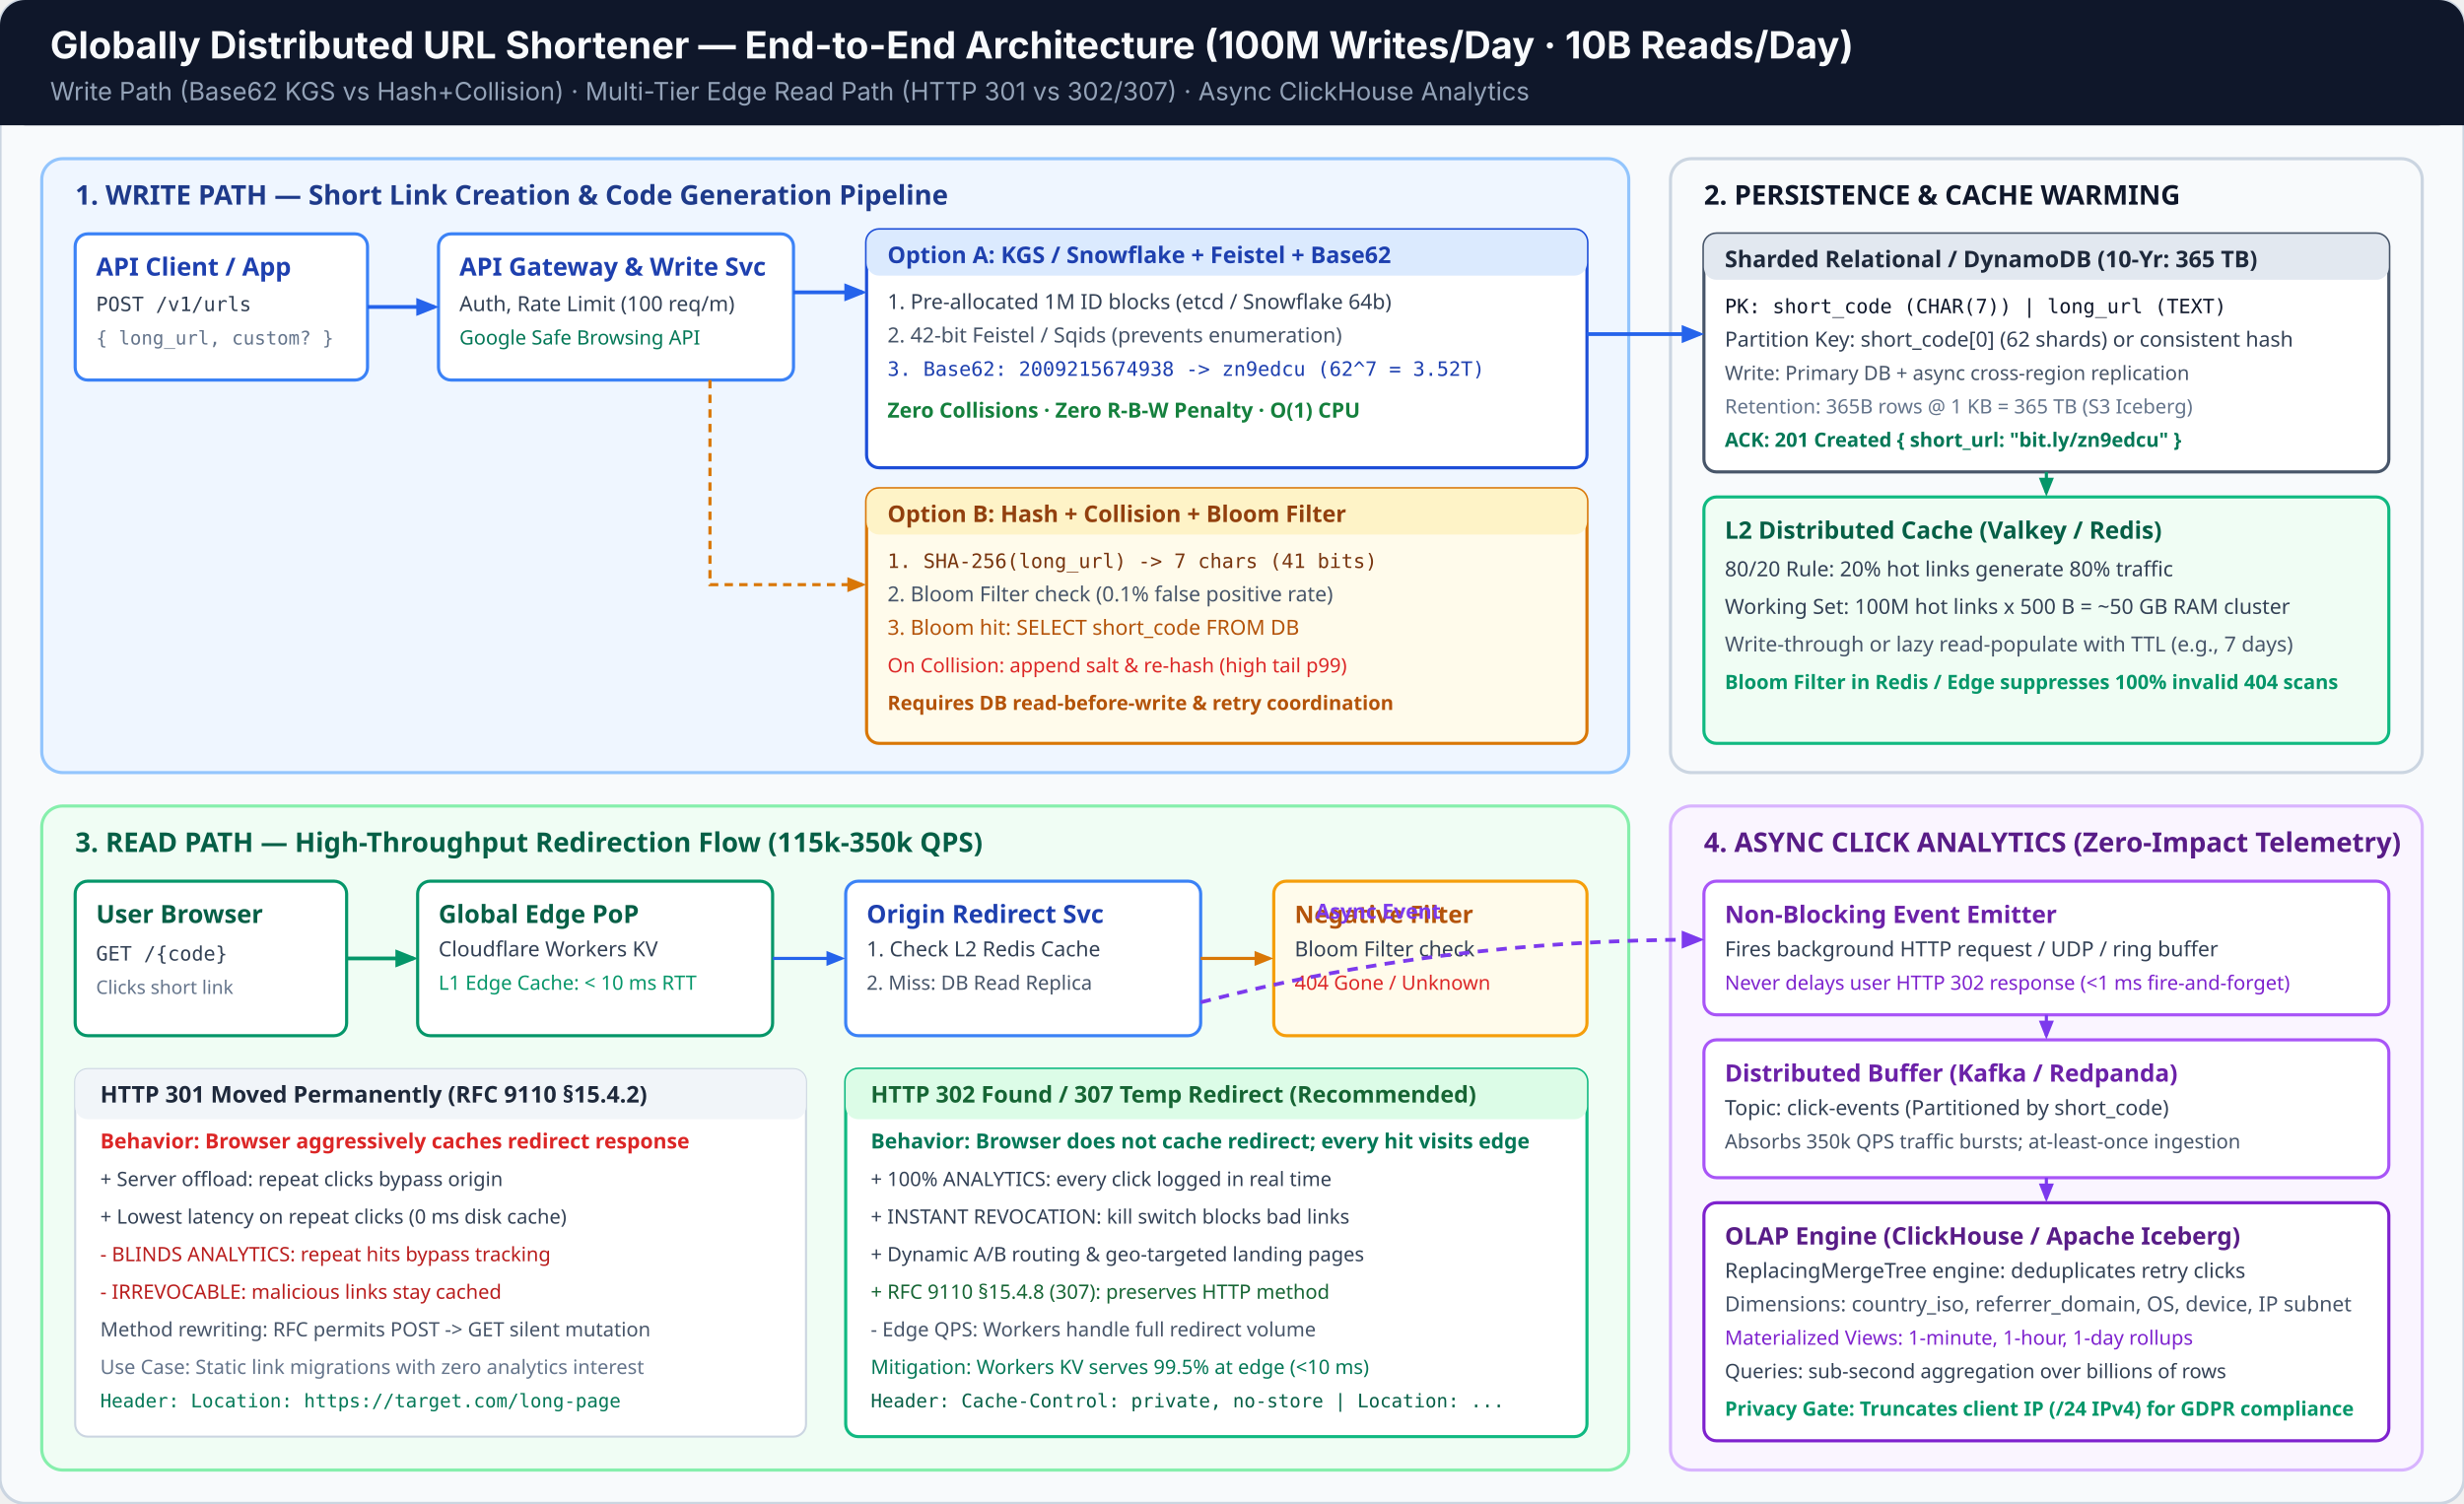
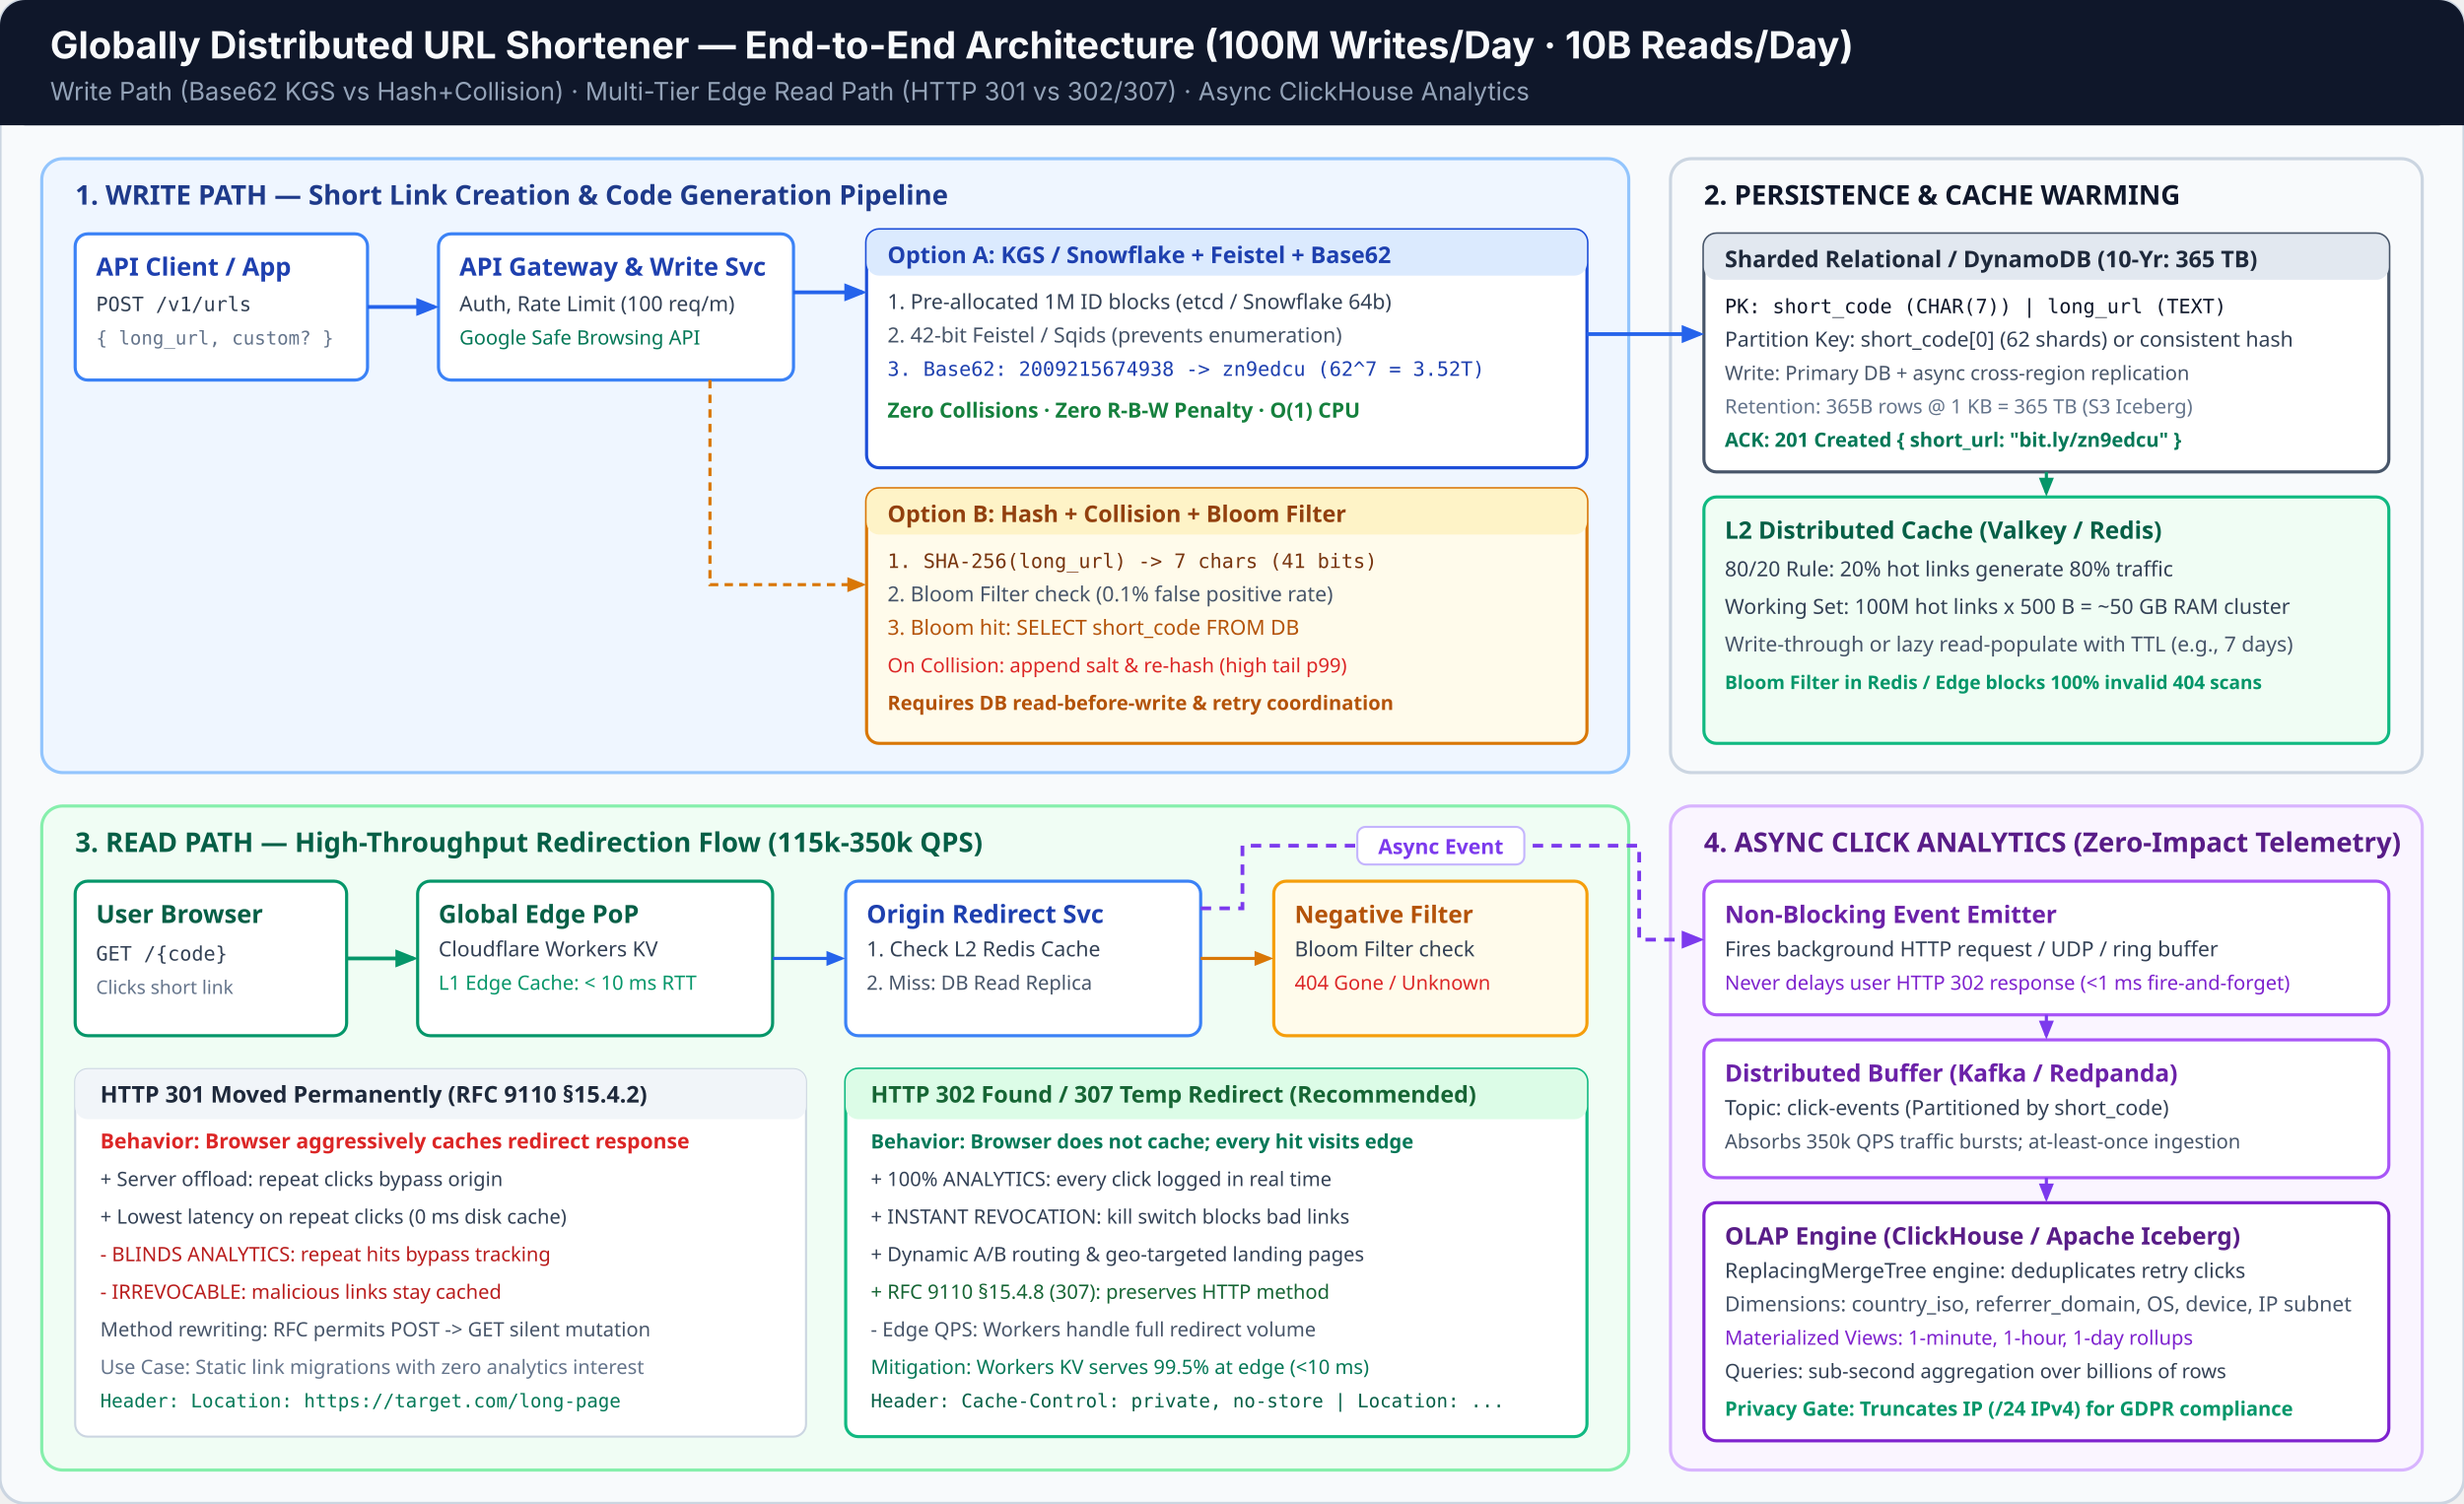
<svg xmlns="http://www.w3.org/2000/svg" viewBox="0 0 1180 720" width="1180" height="720" role="img" aria-labelledby="title desc">
  <defs>
    <marker id="arr-gray" viewBox="0 0 10 10" refX="8" refY="5" markerWidth="6" markerHeight="6" orient="auto-start-reverse">
      <path d="M 0 1 L 10 5 L 0 9 z" fill="#64748b" />
    </marker>
    <marker id="arr-blue" viewBox="0 0 10 10" refX="8" refY="5" markerWidth="6" markerHeight="6" orient="auto-start-reverse">
      <path d="M 0 1 L 10 5 L 0 9 z" fill="#2563eb" />
    </marker>
    <marker id="arr-green" viewBox="0 0 10 10" refX="8" refY="5" markerWidth="6" markerHeight="6" orient="auto-start-reverse">
      <path d="M 0 1 L 10 5 L 0 9 z" fill="#059669" />
    </marker>
    <marker id="arr-purple" viewBox="0 0 10 10" refX="8" refY="5" markerWidth="6" markerHeight="6" orient="auto-start-reverse">
      <path d="M 0 1 L 10 5 L 0 9 z" fill="#7c3aed" />
    </marker>
    <marker id="arr-amber" viewBox="0 0 10 10" refX="8" refY="5" markerWidth="6" markerHeight="6" orient="auto-start-reverse">
      <path d="M 0 1 L 10 5 L 0 9 z" fill="#d97706" />
    </marker>
    <marker id="arr-red" viewBox="0 0 10 10" refX="8" refY="5" markerWidth="6" markerHeight="6" orient="auto-start-reverse">
      <path d="M 0 1 L 10 5 L 0 9 z" fill="#dc2626" />
    </marker>
  </defs>
  <rect x="0" y="0" width="1180" height="720" rx="12" fill="#f8fafc" stroke="#cbd5e1" stroke-width="1.5" />
  <rect x="0" y="0" width="1180" height="60" rx="12" fill="#0f172a" />
  <rect x="0" y="44" width="1180" height="16" fill="#0f172a" />
  <text x="24" y="28" font-family="ui-sans-serif, system-ui, -apple-system, sans-serif" font-size="18" font-weight="700" fill="#f8fafc">Globally Distributed URL Shortener — End-to-End Architecture (100M Writes/Day · 10B Reads/Day)</text>
  <text x="24" y="48" font-family="ui-sans-serif, system-ui, -apple-system, sans-serif" font-size="12" fill="#94a3b8">Write Path (Base62 KGS vs Hash+Collision) · Multi-Tier Edge Read Path (HTTP 301 vs 302/307) · Async ClickHouse Analytics</text>
  <rect x="20" y="76" width="760" height="294" rx="10" fill="#eff6ff" stroke="#93c5fd" stroke-width="1.5" />
  <text x="36" y="98" font-family="ui-sans-serif, system-ui, sans-serif" font-size="13" font-weight="700" fill="#1e3a8a">1. WRITE PATH — Short Link Creation &amp; Code Generation Pipeline</text>
  <rect x="36" y="112" width="140" height="70" rx="6" fill="#ffffff" stroke="#3b82f6" stroke-width="1.5" />
  <text x="46" y="132" font-family="ui-sans-serif, system-ui, sans-serif" font-size="12" font-weight="700" fill="#1e40af">API Client / App</text>
  <text x="46" y="149" font-family="ui-monospace, SFMono-Regular, monospace" font-size="9.5" fill="#334155">POST /v1/urls</text>
  <text x="46" y="165" font-family="ui-monospace, SFMono-Regular, monospace" font-size="9" fill="#64748b">{ long_url, custom? }</text>
  <rect x="210" y="112" width="170" height="70" rx="6" fill="#ffffff" stroke="#3b82f6" stroke-width="1.5" />
  <text x="220" y="132" font-family="ui-sans-serif, system-ui, sans-serif" font-size="12" font-weight="700" fill="#1e40af">API Gateway &amp; Write Svc</text>
  <text x="220" y="149" font-family="ui-sans-serif, system-ui, sans-serif" font-size="10" fill="#334155">Auth, Rate Limit (100 req/m)</text>
  <text x="220" y="165" font-family="ui-sans-serif, system-ui, sans-serif" font-size="9.5" fill="#047857">Google Safe Browsing API</text>
  <line x1="176" y1="147" x2="208" y2="147" stroke="#2563eb" stroke-width="1.8" marker-end="url(#arr-blue)" />
  <rect x="415" y="110" width="345" height="114" rx="6" fill="#ffffff" stroke="#1d4ed8" stroke-width="1.5" />
  <rect x="415" y="110" width="345" height="22" rx="6" fill="#dbeafe" />
  <text x="425" y="126" font-family="ui-sans-serif, system-ui, sans-serif" font-size="11" font-weight="700" fill="#1e40af">Option A: KGS / Snowflake + Feistel + Base62</text>
  <text x="425" y="148" font-family="ui-sans-serif, system-ui, sans-serif" font-size="10" fill="#334155">1. Pre-allocated 1M ID blocks (etcd / Snowflake 64b)</text>
  <text x="425" y="164" font-family="ui-sans-serif, system-ui, sans-serif" font-size="10" fill="#475569">2. 42-bit Feistel / Sqids (prevents enumeration)</text>
  <text x="425" y="180" font-family="ui-monospace, SFMono-Regular, monospace" font-size="9.5" fill="#1e40af">3. Base62: 2009215674938 -&gt; zn9edcu (62^7 = 3.52T)</text>
  <text x="425" y="200" font-family="ui-sans-serif, system-ui, sans-serif" font-size="10" font-weight="700" fill="#15803d">Zero Collisions · Zero R-B-W Penalty · O(1) CPU</text>
  <rect x="415" y="234" width="345" height="122" rx="6" fill="#fffbeb" stroke="#d97706" stroke-width="1.5" />
  <rect x="415" y="234" width="345" height="22" rx="6" fill="#fef3c7" />
  <text x="425" y="250" font-family="ui-sans-serif, system-ui, sans-serif" font-size="11" font-weight="700" fill="#92400e">Option B: Hash + Collision + Bloom Filter</text>
  <text x="425" y="272" font-family="ui-monospace, SFMono-Regular, monospace" font-size="9.5" fill="#78350f">1. SHA-256(long_url) -&gt; 7 chars (41 bits)</text>
  <text x="425" y="288" font-family="ui-sans-serif, system-ui, sans-serif" font-size="10" fill="#475569">2. Bloom Filter check (0.1% false positive rate)</text>
  <text x="425" y="304" font-family="ui-sans-serif, system-ui, sans-serif" font-size="10" fill="#b45309">3. Bloom hit: SELECT short_code FROM DB</text>
  <text x="425" y="322" font-family="ui-sans-serif, system-ui, sans-serif" font-size="9.5" fill="#dc2626">On Collision: append salt &amp; re-hash (high tail p99)</text>
  <text x="425" y="340" font-family="ui-sans-serif, system-ui, sans-serif" font-size="9.5" font-weight="700" fill="#b45309">Requires DB read-before-write &amp; retry coordination</text>
  <path d="M 380 140 L 413 140" fill="none" stroke="#2563eb" stroke-width="1.8" marker-end="url(#arr-blue)" />
  <path d="M 340 182 L 340 280 L 413 280" fill="none" stroke="#d97706" stroke-width="1.5" stroke-dasharray="4,3" marker-end="url(#arr-amber)" />
  <rect x="800" y="76" width="360" height="294" rx="10" fill="#f8fafc" stroke="#cbd5e1" stroke-width="1.5" />
  <text x="816" y="98" font-family="ui-sans-serif, system-ui, sans-serif" font-size="13" font-weight="700" fill="#0f172a">2. PERSISTENCE &amp; CACHE WARMING</text>
  <rect x="816" y="112" width="328" height="114" rx="6" fill="#ffffff" stroke="#475569" stroke-width="1.5" />
  <rect x="816" y="112" width="328" height="22" rx="6" fill="#e2e8f0" />
  <text x="826" y="128" font-family="ui-sans-serif, system-ui, sans-serif" font-size="11" font-weight="700" fill="#1e293b">Sharded Relational / DynamoDB (10-Yr: 365 TB)</text>
  <text x="826" y="150" font-family="ui-monospace, SFMono-Regular, monospace" font-size="9.5" fill="#0f172a">PK: short_code (CHAR(7)) | long_url (TEXT)</text>
  <text x="826" y="166" font-family="ui-sans-serif, system-ui, sans-serif" font-size="10" fill="#334155">Partition Key: short_code[0] (62 shards) or consistent hash</text>
  <text x="826" y="182" font-family="ui-sans-serif, system-ui, sans-serif" font-size="9.5" fill="#475569">Write: Primary DB + async cross-region replication</text>
  <text x="826" y="198" font-family="ui-sans-serif, system-ui, sans-serif" font-size="9.5" fill="#64748b">Retention: 365B rows @ 1 KB = 365 TB (S3 Iceberg)</text>
  <text x="826" y="214" font-family="ui-sans-serif, system-ui, sans-serif" font-size="9.5" font-weight="700" fill="#047857">ACK: 201 Created { short_url: "bit.ly/zn9edcu" }</text>
  <rect x="816" y="238" width="328" height="118" rx="6" fill="#f0fdf4" stroke="#10b981" stroke-width="1.5" />
  <text x="826" y="258" font-family="ui-sans-serif, system-ui, sans-serif" font-size="11.5" font-weight="700" fill="#065f46">L2 Distributed Cache (Valkey / Redis)</text>
  <text x="826" y="276" font-family="ui-sans-serif, system-ui, sans-serif" font-size="10" fill="#334155">80/20 Rule: 20% hot links generate 80% traffic</text>
  <text x="826" y="294" font-family="ui-sans-serif, system-ui, sans-serif" font-size="10" fill="#334155">Working Set: 100M hot links x 500 B = ~50 GB RAM cluster</text>
  <text x="826" y="312" font-family="ui-sans-serif, system-ui, sans-serif" font-size="10" fill="#475569">Write-through or lazy read-populate with TTL (e.g., 7 days)</text>
-   <text x="826" y="330" font-family="ui-sans-serif, system-ui, sans-serif" font-size="9.5" font-weight="700" fill="#059669">Bloom Filter in Redis / Edge suppresses 100% invalid 404 scans</text>
+   <text x="826" y="330" font-family="ui-sans-serif, system-ui, sans-serif" font-size="9" font-weight="700" fill="#059669">Bloom Filter in Redis / Edge blocks 100% invalid 404 scans</text>
  <path d="M 760 160 L 814 160" fill="none" stroke="#2563eb" stroke-width="1.8" marker-end="url(#arr-blue)" />
  <line x1="980" y1="226" x2="980" y2="236" stroke="#059669" stroke-width="1.5" marker-end="url(#arr-green)" />
  <rect x="20" y="386" width="760" height="318" rx="10" fill="#f0fdf4" stroke="#86efac" stroke-width="1.5" />
  <text x="36" y="408" font-family="ui-sans-serif, system-ui, sans-serif" font-size="13" font-weight="700" fill="#065f46">3. READ PATH — High-Throughput Redirection Flow (115k-350k QPS)</text>
  <rect x="36" y="422" width="130" height="74" rx="6" fill="#ffffff" stroke="#059669" stroke-width="1.5" />
  <text x="46" y="442" font-family="ui-sans-serif, system-ui, sans-serif" font-size="12" font-weight="700" fill="#065f46">User Browser</text>
  <text x="46" y="460" font-family="ui-monospace, SFMono-Regular, monospace" font-size="9.5" fill="#334155">GET /{code}</text>
  <text x="46" y="476" font-family="ui-sans-serif, system-ui, sans-serif" font-size="9" fill="#64748b">Clicks short link</text>
  <rect x="200" y="422" width="170" height="74" rx="6" fill="#ffffff" stroke="#059669" stroke-width="1.5" />
  <text x="210" y="442" font-family="ui-sans-serif, system-ui, sans-serif" font-size="12" font-weight="700" fill="#065f46">Global Edge PoP</text>
  <text x="210" y="458" font-family="ui-sans-serif, system-ui, sans-serif" font-size="10" fill="#334155">Cloudflare Workers KV</text>
  <text x="210" y="474" font-family="ui-sans-serif, system-ui, sans-serif" font-size="9.5" fill="#059669">L1 Edge Cache: &lt; 10 ms RTT</text>
  <line x1="166" y1="459" x2="198" y2="459" stroke="#059669" stroke-width="1.8" marker-end="url(#arr-green)" />
  <rect x="405" y="422" width="170" height="74" rx="6" fill="#ffffff" stroke="#3b82f6" stroke-width="1.5" />
  <text x="415" y="442" font-family="ui-sans-serif, system-ui, sans-serif" font-size="12" font-weight="700" fill="#1e40af">Origin Redirect Svc</text>
  <text x="415" y="458" font-family="ui-sans-serif, system-ui, sans-serif" font-size="10" fill="#334155">1. Check L2 Redis Cache</text>
  <text x="415" y="474" font-family="ui-sans-serif, system-ui, sans-serif" font-size="9.5" fill="#475569">2. Miss: DB Read Replica</text>
  <line x1="370" y1="459" x2="403" y2="459" stroke="#2563eb" stroke-width="1.5" marker-end="url(#arr-blue)" />
  <rect x="610" y="422" width="150" height="74" rx="6" fill="#fffbeb" stroke="#f59e0b" stroke-width="1.5" />
  <text x="620" y="442" font-family="ui-sans-serif, system-ui, sans-serif" font-size="11.5" font-weight="700" fill="#b45309">Negative Filter</text>
  <text x="620" y="458" font-family="ui-sans-serif, system-ui, sans-serif" font-size="10" fill="#334155">Bloom Filter check</text>
  <text x="620" y="474" font-family="ui-sans-serif, system-ui, sans-serif" font-size="9.5" fill="#dc2626">404 Gone / Unknown</text>
  <line x1="575" y1="459" x2="608" y2="459" stroke="#d97706" stroke-width="1.5" marker-end="url(#arr-amber)" />
  <rect x="36" y="512" width="350" height="176" rx="6" fill="#ffffff" stroke="#cbd5e1" stroke-width="1" />
  <rect x="36" y="512" width="350" height="24" rx="6" fill="#f1f5f9" />
  <text x="48" y="528" font-family="ui-sans-serif, system-ui, sans-serif" font-size="11" font-weight="700" fill="#1e293b">HTTP 301 Moved Permanently (RFC 9110 §15.4.2)</text>
  <text x="48" y="550" font-family="ui-sans-serif, system-ui, sans-serif" font-size="10" font-weight="700" fill="#dc2626">Behavior: Browser aggressively caches redirect response</text>
  <text x="48" y="568" font-family="ui-sans-serif, system-ui, sans-serif" font-size="9.5" fill="#334155">+ Server offload: repeat clicks bypass origin</text>
  <text x="48" y="586" font-family="ui-sans-serif, system-ui, sans-serif" font-size="9.5" fill="#334155">+ Lowest latency on repeat clicks (0 ms disk cache)</text>
  <text x="48" y="604" font-family="ui-sans-serif, system-ui, sans-serif" font-size="9.5" fill="#b91c1c">- BLINDS ANALYTICS: repeat hits bypass tracking</text>
  <text x="48" y="622" font-family="ui-sans-serif, system-ui, sans-serif" font-size="9.5" fill="#b91c1c">- IRREVOCABLE: malicious links stay cached</text>
  <text x="48" y="640" font-family="ui-sans-serif, system-ui, sans-serif" font-size="9.5" fill="#475569">Method rewriting: RFC permits POST -&gt; GET silent mutation</text>
  <text x="48" y="658" font-family="ui-sans-serif, system-ui, sans-serif" font-size="9.5" fill="#64748b">Use Case: Static link migrations with zero analytics interest</text>
  <text x="48" y="674" font-family="ui-monospace, SFMono-Regular, monospace" font-size="9" fill="#047857">Header: Location: https://target.com/long-page</text>
  <rect x="405" y="512" width="355" height="176" rx="6" fill="#ffffff" stroke="#10b981" stroke-width="1.5" />
  <rect x="405" y="512" width="355" height="24" rx="6" fill="#dcfce7" />
  <text x="417" y="528" font-family="ui-sans-serif, system-ui, sans-serif" font-size="11" font-weight="700" fill="#166534">HTTP 302 Found / 307 Temp Redirect (Recommended)</text>
-   <text x="417" y="550" font-family="ui-sans-serif, system-ui, sans-serif" font-size="10" font-weight="700" fill="#047857">Behavior: Browser does not cache redirect; every hit visits edge</text>
+   <text x="417" y="550" font-family="ui-sans-serif, system-ui, sans-serif" font-size="9.5" font-weight="700" fill="#047857">Behavior: Browser does not cache; every hit visits edge</text>
  <text x="417" y="568" font-family="ui-sans-serif, system-ui, sans-serif" font-size="9.5" fill="#334155">+ 100% ANALYTICS: every click logged in real time</text>
  <text x="417" y="586" font-family="ui-sans-serif, system-ui, sans-serif" font-size="9.5" fill="#334155">+ INSTANT REVOCATION: kill switch blocks bad links</text>
  <text x="417" y="604" font-family="ui-sans-serif, system-ui, sans-serif" font-size="9.5" fill="#334155">+ Dynamic A/B routing &amp; geo-targeted landing pages</text>
  <text x="417" y="622" font-family="ui-sans-serif, system-ui, sans-serif" font-size="9.5" fill="#166534">+ RFC 9110 §15.4.8 (307): preserves HTTP method</text>
  <text x="417" y="640" font-family="ui-sans-serif, system-ui, sans-serif" font-size="9.5" fill="#475569">- Edge QPS: Workers handle full redirect volume</text>
  <text x="417" y="658" font-family="ui-sans-serif, system-ui, sans-serif" font-size="9.5" fill="#047857">Mitigation: Workers KV serves 99.5% at edge (&lt;10 ms)</text>
  <text x="417" y="674" font-family="ui-monospace, SFMono-Regular, monospace" font-size="9" fill="#065f46">Header: Cache-Control: private, no-store | Location: ...</text>
  <rect x="800" y="386" width="360" height="318" rx="10" fill="#faf5ff" stroke="#d8b4fe" stroke-width="1.5" />
  <text x="816" y="408" font-family="ui-sans-serif, system-ui, sans-serif" font-size="13" font-weight="700" fill="#581c87">4. ASYNC CLICK ANALYTICS (Zero-Impact Telemetry)</text>
  <rect x="816" y="422" width="328" height="64" rx="6" fill="#ffffff" stroke="#a855f7" stroke-width="1.5" />
  <text x="826" y="442" font-family="ui-sans-serif, system-ui, sans-serif" font-size="11.5" font-weight="700" fill="#6b21a8">Non-Blocking Event Emitter</text>
  <text x="826" y="458" font-family="ui-sans-serif, system-ui, sans-serif" font-size="10" fill="#334155">Fires background HTTP request / UDP / ring buffer</text>
  <text x="826" y="474" font-family="ui-sans-serif, system-ui, sans-serif" font-size="9.5" fill="#7e22ce">Never delays user HTTP 302 response (&lt;1 ms fire-and-forget)</text>
  <rect x="816" y="498" width="328" height="66" rx="6" fill="#ffffff" stroke="#a855f7" stroke-width="1.5" />
  <text x="826" y="518" font-family="ui-sans-serif, system-ui, sans-serif" font-size="11.5" font-weight="700" fill="#6b21a8">Distributed Buffer (Kafka / Redpanda)</text>
  <text x="826" y="534" font-family="ui-sans-serif, system-ui, sans-serif" font-size="10" fill="#334155">Topic: click-events (Partitioned by short_code)</text>
  <text x="826" y="550" font-family="ui-sans-serif, system-ui, sans-serif" font-size="9.5" fill="#475569">Absorbs 350k QPS traffic bursts; at-least-once ingestion</text>
  <line x1="980" y1="486" x2="980" y2="496" stroke="#7c3aed" stroke-width="1.5" marker-end="url(#arr-purple)" />
  <rect x="816" y="576" width="328" height="114" rx="6" fill="#ffffff" stroke="#7e22ce" stroke-width="1.5" />
  <text x="826" y="596" font-family="ui-sans-serif, system-ui, sans-serif" font-size="11.5" font-weight="700" fill="#581c87">OLAP Engine (ClickHouse / Apache Iceberg)</text>
  <text x="826" y="612" font-family="ui-sans-serif, system-ui, sans-serif" font-size="10" fill="#334155">ReplacingMergeTree engine: deduplicates retry clicks</text>
  <text x="826" y="628" font-family="ui-sans-serif, system-ui, sans-serif" font-size="10" fill="#475569">Dimensions: country_iso, referrer_domain, OS, device, IP subnet</text>
  <text x="826" y="644" font-family="ui-sans-serif, system-ui, sans-serif" font-size="9.5" fill="#7e22ce">Materialized Views: 1-minute, 1-hour, 1-day rollups</text>
  <text x="826" y="660" font-family="ui-sans-serif, system-ui, sans-serif" font-size="9.5" fill="#334155">Queries: sub-second aggregation over billions of rows</text>
-   <text x="826" y="678" font-family="ui-sans-serif, system-ui, sans-serif" font-size="9.5" font-weight="700" fill="#059669">Privacy Gate: Truncates client IP (/24 IPv4) for GDPR compliance</text>
+   <text x="826" y="678" font-family="ui-sans-serif, system-ui, sans-serif" font-size="9.5" font-weight="700" fill="#059669">Privacy Gate: Truncates IP (/24 IPv4) for GDPR compliance</text>
  <line x1="980" y1="564" x2="980" y2="574" stroke="#7c3aed" stroke-width="1.5" marker-end="url(#arr-purple)" />
-   <path d="M 575 480 Q 690 450 814 450" fill="none" stroke="#7c3aed" stroke-width="1.8" stroke-dasharray="5,4" marker-end="url(#arr-purple)" />
-   <text x="630" y="440" font-family="ui-sans-serif, system-ui, sans-serif" font-size="10" font-weight="700" fill="#7c3aed">Async Event</text>
+   <path d="M 575 435 L 595 435 L 595 405 L 785 405 L 785 450 L 814 450" fill="none" stroke="#7c3aed" stroke-width="1.8" stroke-dasharray="5,4" marker-end="url(#arr-purple)" />
+   <rect x="650" y="396" width="80" height="18" rx="4" fill="#ffffff" stroke="#c4b5fd" stroke-width="1" />
+   <text x="690" y="409" text-anchor="middle" font-family="ui-sans-serif, system-ui, sans-serif" font-size="10" font-weight="700" fill="#7c3aed">Async Event</text>
</svg>
